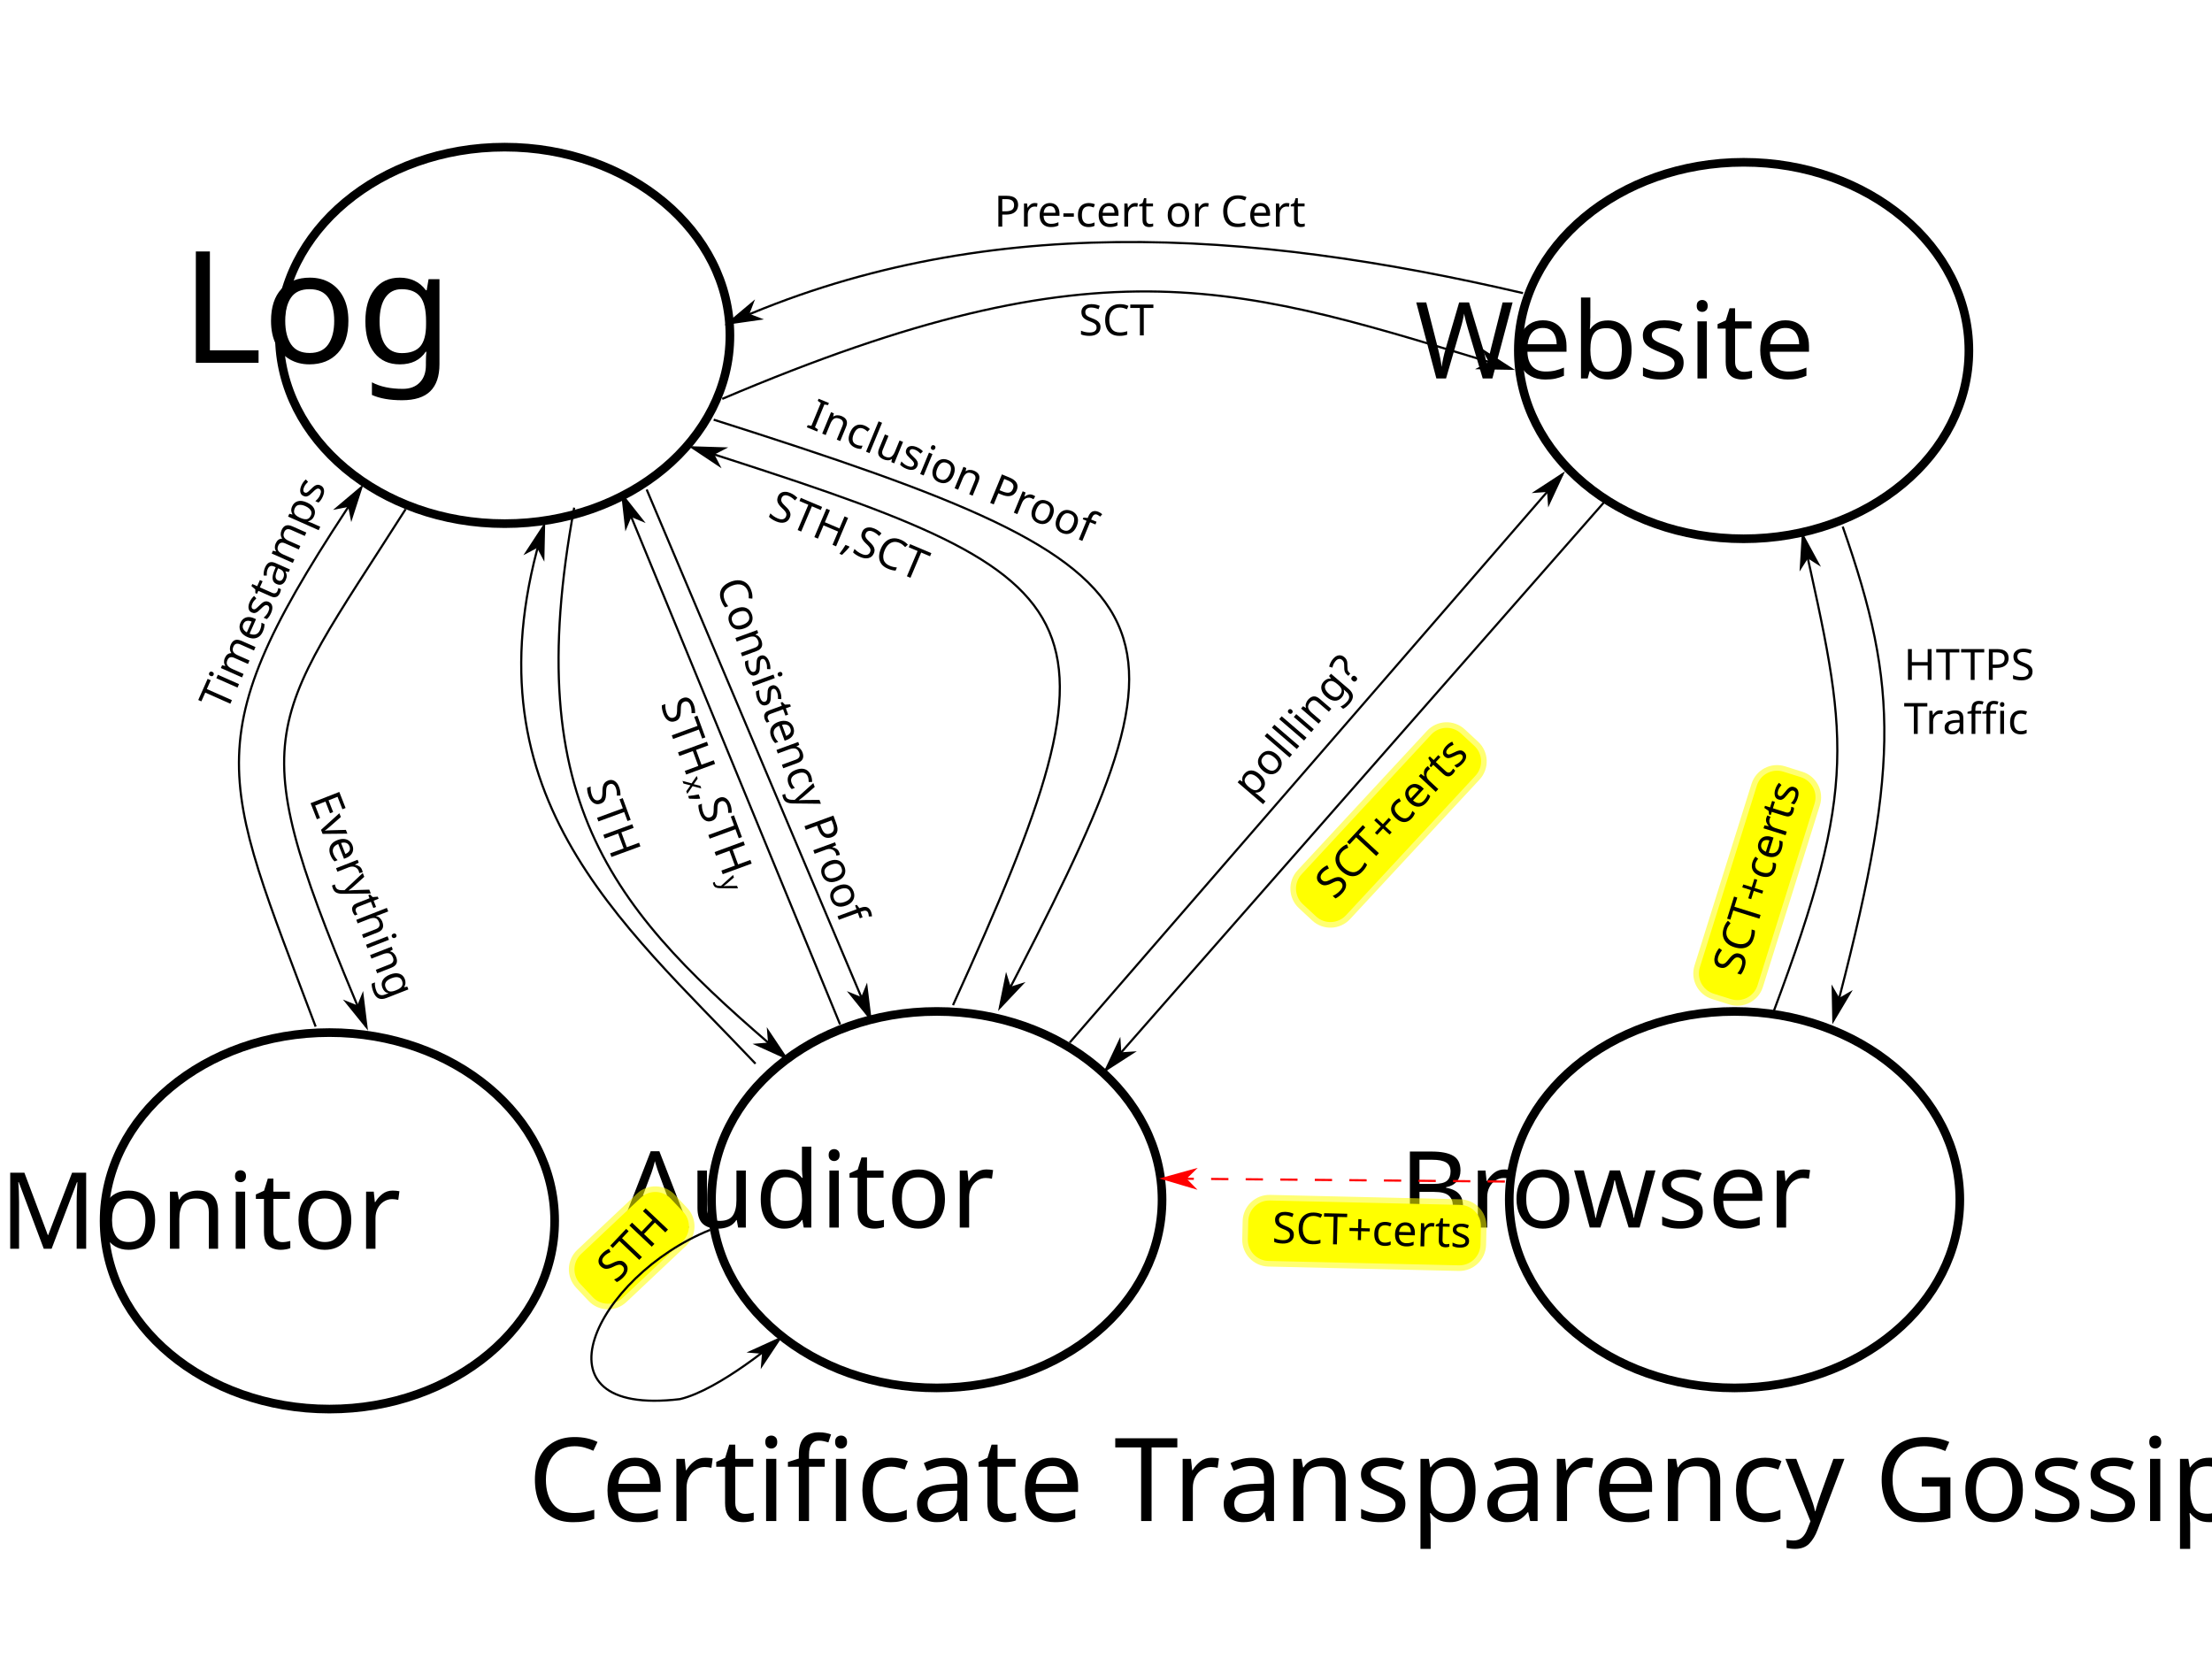
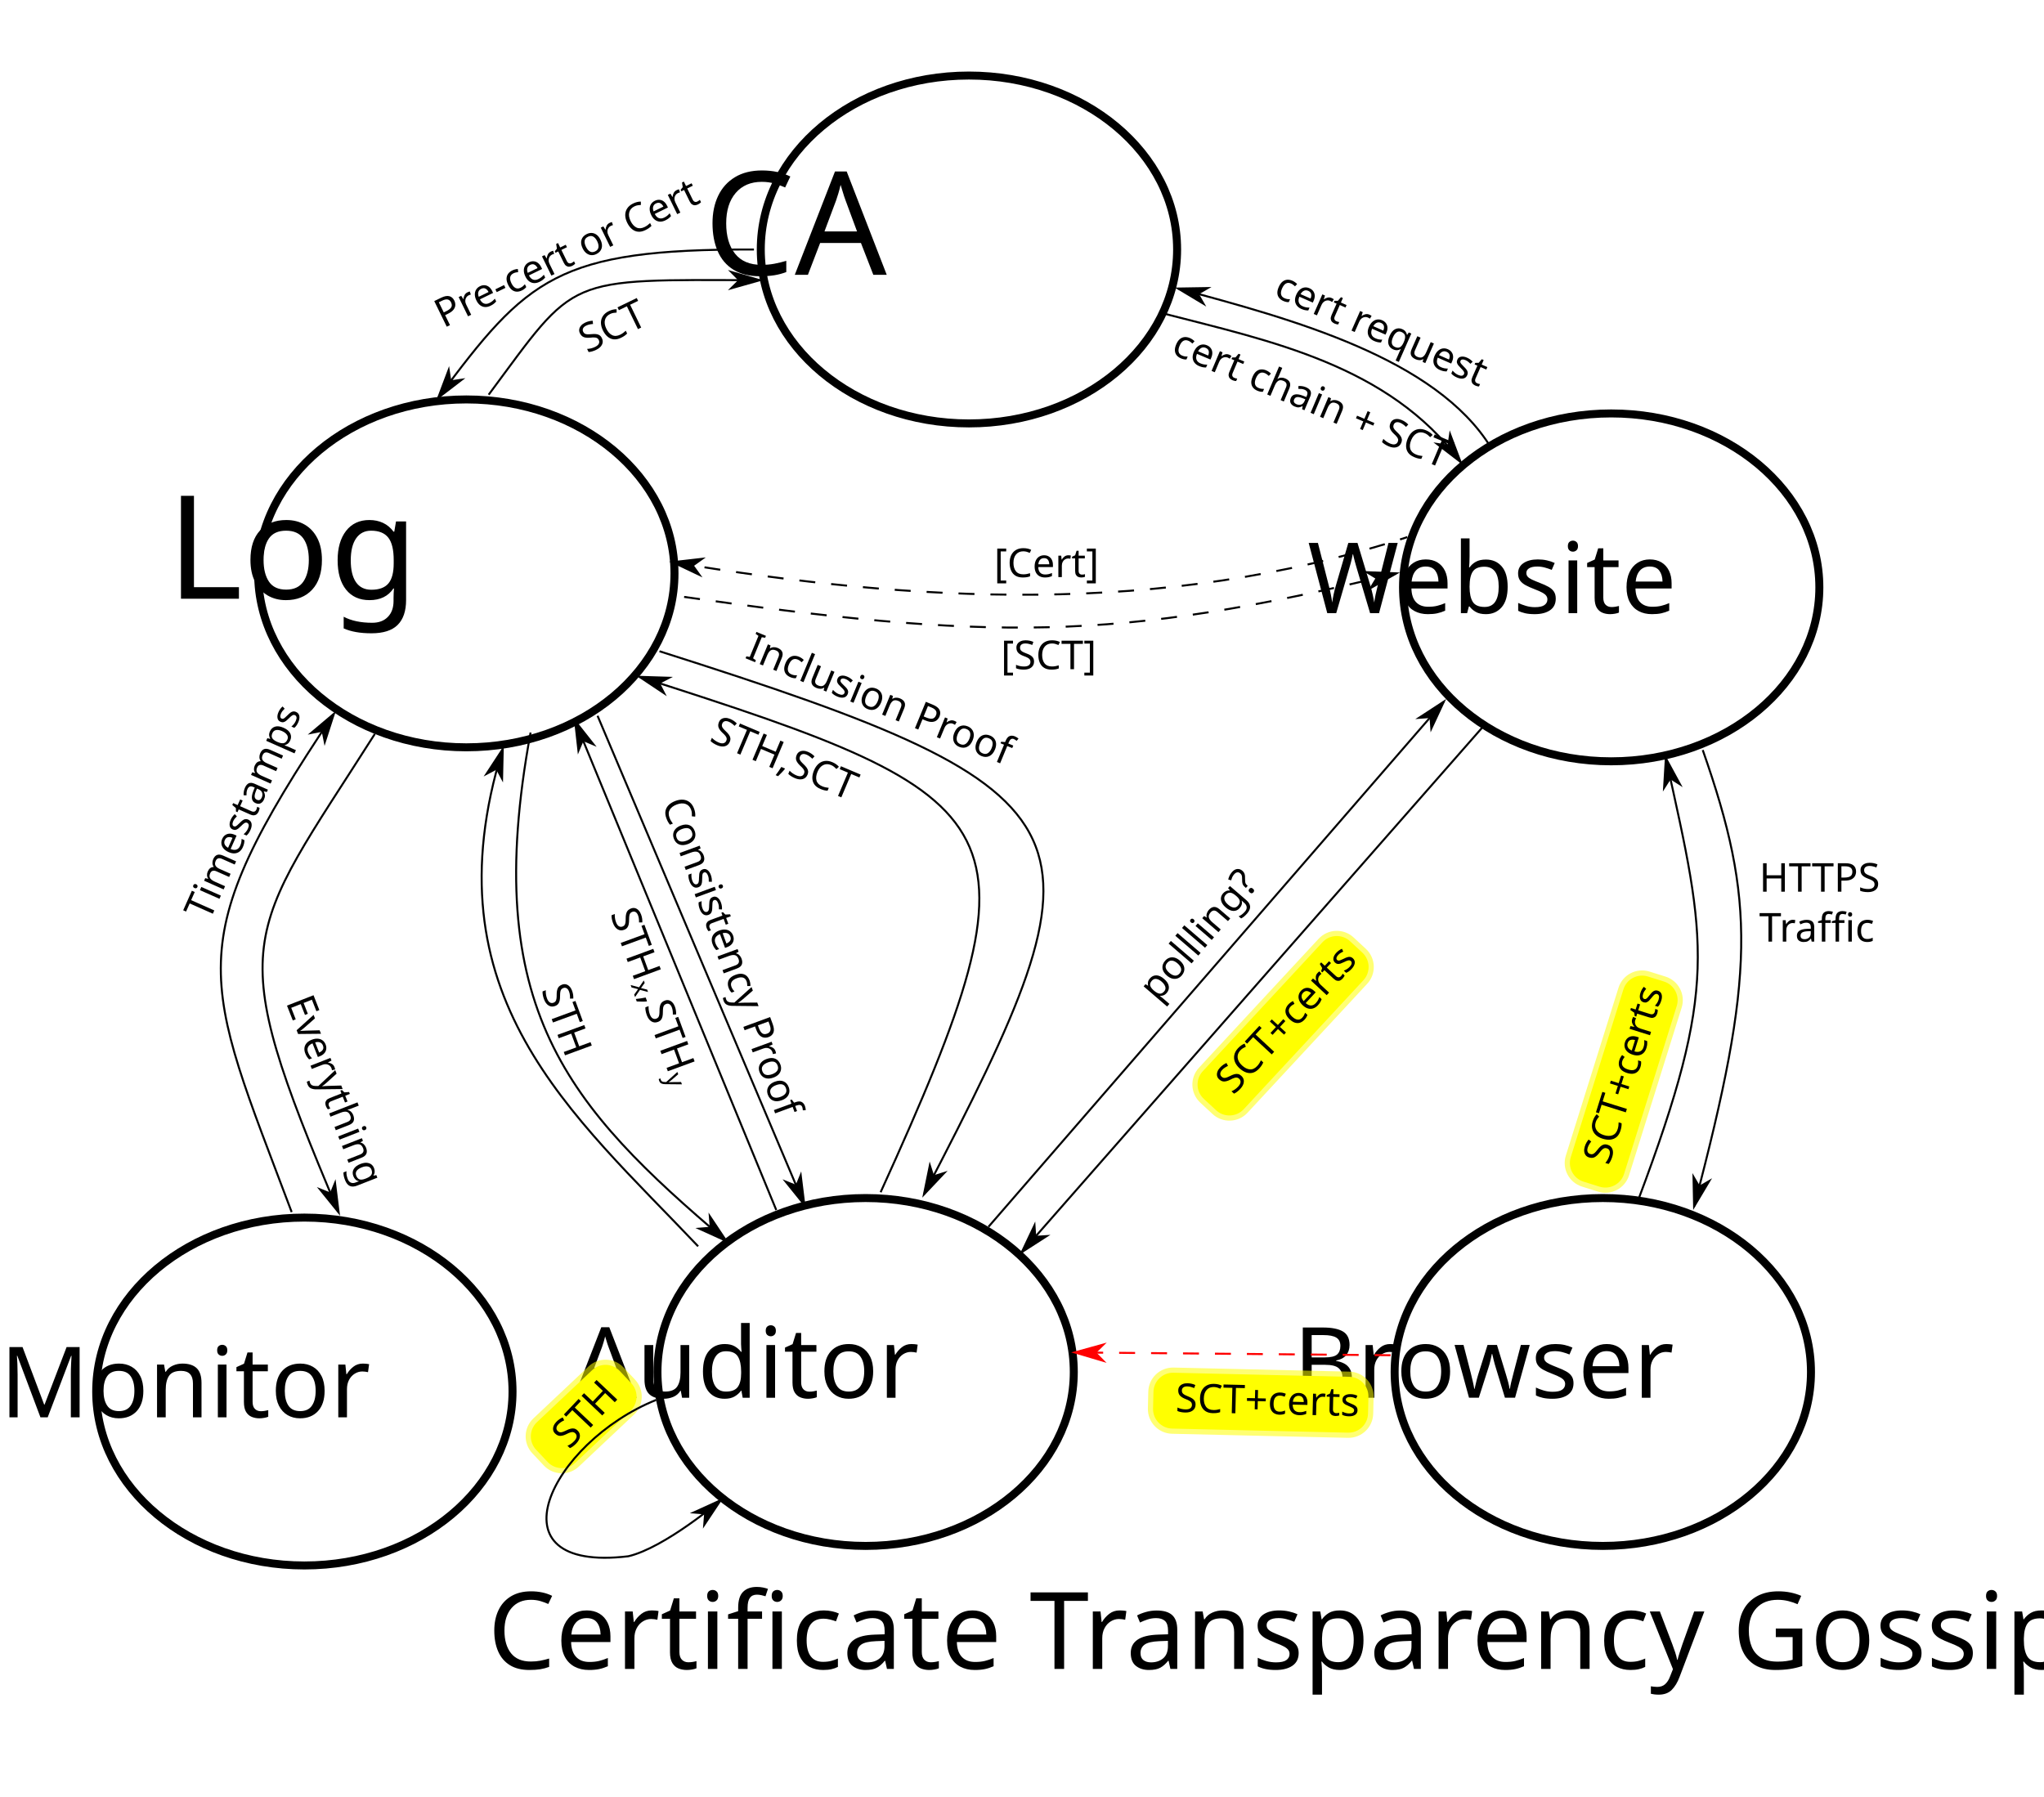
- <svg xmlns="http://www.w3.org/2000/svg" xmlns:ns1="https://launchpad.net/jessyink" width="1024" height="768" viewBox="0 0 1024 768" id="svg2" version="1.1">
+ <svg xmlns="http://www.w3.org/2000/svg" xmlns:ns1="https://launchpad.net/jessyink" width="1024" height="900" viewBox="0 0 1024 900" id="svg2" version="1.1">
  <defs id="defs4">
-     <marker style="overflow:visible;" id="marker5396" refX="0.0" refY="0.0" orient="auto">
-       <path transform="scale(0.8) rotate(180) translate(12.5,0)" style="fill-rule:evenodd;stroke:#000000;stroke-width:1pt;stroke-opacity:1;fill:#000000;fill-opacity:1" d="M 0.0,0.0 L 5.0,-5.0 L -12.5,0.0 L 5.0,5.0 L 0.0,0.0 z " id="path5398" />
-     </marker>
-     <marker orient="auto" refY="0.0" refX="0.0" id="marker5134" style="overflow:visible;">
-       <path id="path5136" d="M 0.0,0.0 L 5.0,-5.0 L -12.5,0.0 L 5.0,5.0 L 0.0,0.0 z " style="fill-rule:evenodd;stroke:#000000;stroke-width:1pt;stroke-opacity:1;fill:#000000;fill-opacity:1" transform="scale(0.8) rotate(180) translate(12.5,0)" />
-     </marker>
-     <marker orient="auto" refY="0.0" refX="0.0" id="marker4432" style="overflow:visible;">
-       <path id="path4434" d="M 0.0,0.0 L 5.0,-5.0 L -12.5,0.0 L 5.0,5.0 L 0.0,0.0 z " style="fill-rule:evenodd;stroke:#ff0000;stroke-width:1pt;stroke-opacity:1;fill:#ff0000;fill-opacity:1" transform="scale(0.8) rotate(180) translate(12.5,0)" />
+     <marker orient="auto" refY="0" refX="0" id="marker4630" style="overflow:visible">
+       <path id="path4632" d="M 0,0 5,-5 -12.5,0 5,5 0,0 Z" style="fill:#000000;fill-opacity:1;fill-rule:evenodd;stroke:#000000;stroke-width:1pt;stroke-opacity:1" transform="matrix(0.8,0,0,0.8,10,0)" />
+     </marker>
+     <marker orient="auto" refY="0" refX="0" id="marker4458" style="overflow:visible">
+       <path id="path4460" d="M 0,0 5,-5 -12.5,0 5,5 0,0 Z" style="fill:#000000;fill-opacity:1;fill-rule:evenodd;stroke:#000000;stroke-width:1pt;stroke-opacity:1" transform="matrix(0.8,0,0,0.8,10,0)" />
+     </marker>
+     <marker style="overflow:visible" id="marker5396" refX="0" refY="0" orient="auto">
+       <path transform="matrix(-0.8,0,0,-0.8,-10,0)" style="fill:#000000;fill-opacity:1;fill-rule:evenodd;stroke:#000000;stroke-width:1pt;stroke-opacity:1" d="M 0,0 5,-5 -12.5,0 5,5 0,0 Z" id="path5398" />
+     </marker>
+     <marker orient="auto" refY="0" refX="0" id="marker5134" style="overflow:visible">
+       <path id="path5136" d="M 0,0 5,-5 -12.5,0 5,5 0,0 Z" style="fill:#000000;fill-opacity:1;fill-rule:evenodd;stroke:#000000;stroke-width:1pt;stroke-opacity:1" transform="matrix(-0.8,0,0,-0.8,-10,0)" />
+     </marker>
+     <marker orient="auto" refY="0" refX="0" id="marker4432" style="overflow:visible">
+       <path id="path4434" d="M 0,0 5,-5 -12.5,0 5,5 0,0 Z" style="fill:#ff0000;fill-opacity:1;fill-rule:evenodd;stroke:#ff0000;stroke-width:1pt;stroke-opacity:1" transform="matrix(-0.8,0,0,-0.8,-10,0)" />
    </marker>
    <marker orient="auto" refY="0" refX="0" id="marker13492" style="overflow:visible">
      <path id="path13494" d="M 0,0 5,-5 -12.5,0 5,5 0,0 Z" style="fill:#000000;fill-opacity:1;fill-rule:evenodd;stroke:#000000;stroke-width:1pt;stroke-opacity:1" transform="matrix(0.8,0,0,0.8,10,0)" />
    </marker>
    <marker orient="auto" refY="0" refX="0" id="marker13434" style="overflow:visible">
      <path id="path13436" d="M 0,0 5,-5 -12.5,0 5,5 0,0 Z" style="fill:#000000;fill-opacity:1;fill-rule:evenodd;stroke:#000000;stroke-width:1pt;stroke-opacity:1" transform="matrix(0.8,0,0,0.8,10,0)" />
    </marker>
    <marker style="overflow:visible" id="marker11035" refX="0" refY="0" orient="auto">
      <path transform="matrix(0.8,0,0,0.8,10,0)" style="fill:#000000;fill-opacity:1;fill-rule:evenodd;stroke:#000000;stroke-width:1pt;stroke-opacity:1" d="M 0,0 5,-5 -12.5,0 5,5 0,0 Z" id="path11037" />
    </marker>
-     <marker style="overflow:visible;" id="marker10917" refX="0.0" refY="0.0" orient="auto">
-       <path transform="scale(0.8) rotate(180) translate(12.5,0)" style="fill-rule:evenodd;stroke:#000000;stroke-width:1pt;stroke-opacity:1;fill:#000000;fill-opacity:1" d="M 0.0,0.0 L 5.0,-5.0 L -12.5,0.0 L 5.0,5.0 L 0.0,0.0 z " id="path10919" />
-     </marker>
-     <marker orient="auto" refY="0.0" refX="0.0" id="marker9071" style="overflow:visible;">
-       <path id="path9073" d="M 0.0,0.0 L 5.0,-5.0 L -12.5,0.0 L 5.0,5.0 L 0.0,0.0 z " style="fill-rule:evenodd;stroke:#000000;stroke-width:1pt;stroke-opacity:1;fill:#000000;fill-opacity:1" transform="scale(0.8) rotate(180) translate(12.5,0)" />
-     </marker>
-     <marker orient="auto" refY="0.0" refX="0.0" id="Arrow1Lend" style="overflow:visible;">
-       <path id="path4292" d="M 0.0,0.0 L 5.0,-5.0 L -12.5,0.0 L 5.0,5.0 L 0.0,0.0 z " style="fill-rule:evenodd;stroke:#000000;stroke-width:1pt;stroke-opacity:1;fill:#000000;fill-opacity:1" transform="scale(0.8) rotate(180) translate(12.5,0)" />
+     <marker style="overflow:visible" id="marker10917" refX="0" refY="0" orient="auto">
+       <path transform="matrix(-0.8,0,0,-0.8,-10,0)" style="fill:#000000;fill-opacity:1;fill-rule:evenodd;stroke:#000000;stroke-width:1pt;stroke-opacity:1" d="M 0,0 5,-5 -12.5,0 5,5 0,0 Z" id="path10919" />
+     </marker>
+     <marker orient="auto" refY="0" refX="0" id="marker9071" style="overflow:visible">
+       <path id="path9073" d="M 0,0 5,-5 -12.5,0 5,5 0,0 Z" style="fill:#000000;fill-opacity:1;fill-rule:evenodd;stroke:#000000;stroke-width:1pt;stroke-opacity:1" transform="matrix(-0.8,0,0,-0.8,-10,0)" />
+     </marker>
+     <marker orient="auto" refY="0" refX="0" id="Arrow1Lend" style="overflow:visible">
+       <path id="path4292" d="M 0,0 5,-5 -12.5,0 5,5 0,0 Z" style="fill:#000000;fill-opacity:1;fill-rule:evenodd;stroke:#000000;stroke-width:1pt;stroke-opacity:1" transform="matrix(-0.8,0,0,-0.8,-10,0)" />
    </marker>
    <marker orient="auto" refY="0" refX="0" id="marker8909" style="overflow:visible">
      <path id="path8911" d="M 0,0 5,-5 -12.5,0 5,5 0,0 Z" style="fill:#000000;fill-opacity:1;fill-rule:evenodd;stroke:#000000;stroke-width:1pt;stroke-opacity:1" transform="matrix(0.8,0,0,0.8,10,0)" />
    </marker>
    <marker orient="auto" refY="0" refX="0" id="marker8629" style="overflow:visible">
      <path id="path8631" d="M 0,0 5,-5 -12.5,0 5,5 0,0 Z" style="fill:#000000;fill-opacity:1;fill-rule:evenodd;stroke:#000000;stroke-width:1pt;stroke-opacity:1" transform="matrix(0.8,0,0,0.8,10,0)" />
    </marker>
    <marker style="overflow:visible" id="marker8565" refX="0" refY="0" orient="auto">
      <path transform="matrix(0.8,0,0,0.8,10,0)" style="fill:#000000;fill-opacity:1;fill-rule:evenodd;stroke:#000000;stroke-width:1pt;stroke-opacity:1" d="M 0,0 5,-5 -12.5,0 5,5 0,0 Z" id="path8567" />
    </marker>
    <marker orient="auto" refY="0" refX="0" id="marker7327" style="overflow:visible">
      <path id="path7329" d="M 0,0 5,-5 -12.5,0 5,5 0,0 Z" style="fill:#000000;fill-opacity:1;fill-rule:evenodd;stroke:#000000;stroke-width:1pt;stroke-opacity:1" transform="matrix(0.8,0,0,0.8,10,0)" />
    </marker>
-     <marker style="overflow:visible" id="marker4589" refX="0.0" refY="0.0" orient="auto">
-       <path transform="scale(0.8) translate(12.5,0)" style="fill-rule:evenodd;stroke:#000000;stroke-width:1pt;stroke-opacity:1;fill:#000000;fill-opacity:1" d="M 0.0,0.0 L 5.0,-5.0 L -12.5,0.0 L 5.0,5.0 L 0.0,0.0 z " id="path4591" />
-     </marker>
-     <marker orient="auto" refY="0.0" refX="0.0" id="Arrow1Lstart" style="overflow:visible">
-       <path id="path4289" d="M 0.0,0.0 L 5.0,-5.0 L -12.5,0.0 L 5.0,5.0 L 0.0,0.0 z " style="fill-rule:evenodd;stroke:#000000;stroke-width:1pt;stroke-opacity:1;fill:#000000;fill-opacity:1" transform="scale(0.8) translate(12.5,0)" />
+     <marker style="overflow:visible" id="marker4589" refX="0" refY="0" orient="auto">
+       <path transform="matrix(0.8,0,0,0.8,10,0)" style="fill:#000000;fill-opacity:1;fill-rule:evenodd;stroke:#000000;stroke-width:1pt;stroke-opacity:1" d="M 0,0 5,-5 -12.5,0 5,5 0,0 Z" id="path4591" />
+     </marker>
+     <marker orient="auto" refY="0" refX="0" id="Arrow1Lstart" style="overflow:visible">
+       <path id="path4289" d="M 0,0 5,-5 -12.5,0 5,5 0,0 Z" style="fill:#000000;fill-opacity:1;fill-rule:evenodd;stroke:#000000;stroke-width:1pt;stroke-opacity:1" transform="matrix(0.8,0,0,0.8,10,0)" />
    </marker>
    <marker style="overflow:visible" id="marker4589-8" refX="0" refY="0" orient="auto">
      <path transform="matrix(0.8,0,0,0.8,10,0)" style="fill:#000000;fill-opacity:1;fill-rule:evenodd;stroke:#000000;stroke-width:1pt;stroke-opacity:1" d="M 0,0 5,-5 -12.5,0 5,5 0,0 Z" id="path4591-3" />
    </marker>
    <marker style="overflow:visible" id="marker4589-8-7" refX="0" refY="0" orient="auto">
      <path transform="matrix(0.8,0,0,0.8,10,0)" style="fill:#000000;fill-opacity:1;fill-rule:evenodd;stroke:#000000;stroke-width:1pt;stroke-opacity:1" d="M 0,0 5,-5 -12.5,0 5,5 0,0 Z" id="path4591-3-7" />
    </marker>
    <marker style="overflow:visible" id="marker4589-8-1" refX="0" refY="0" orient="auto">
      <path transform="matrix(0.8,0,0,0.8,10,0)" style="fill:#000000;fill-opacity:1;fill-rule:evenodd;stroke:#000000;stroke-width:1pt;stroke-opacity:1" d="M 0,0 5,-5 -12.5,0 5,5 0,0 Z" id="path4591-3-3" />
    </marker>
    <marker style="overflow:visible" id="marker8565-5" refX="0" refY="0" orient="auto">
      <path transform="matrix(0.8,0,0,0.8,10,0)" style="fill:#000000;fill-opacity:1;fill-rule:evenodd;stroke:#000000;stroke-width:1pt;stroke-opacity:1" d="M 0,0 5,-5 -12.5,0 5,5 0,0 Z" id="path8567-5" />
    </marker>
    <marker orient="auto" refY="0" refX="0" id="marker8629-8" style="overflow:visible">
      <path id="path8631-3" d="M 0,0 5,-5 -12.5,0 5,5 0,0 Z" style="fill:#000000;fill-opacity:1;fill-rule:evenodd;stroke:#000000;stroke-width:1pt;stroke-opacity:1" transform="matrix(0.8,0,0,0.8,10,0)" />
    </marker>
  </defs>
-   <g ns1:masterSlide="masterSlide" id="layer1" transform="translate(0,-284.3622)">
+   <g ns1:masterSlide="masterSlide" id="layer1" transform="translate(0,-152.3622)">
    <g id="g11791">
      <g transform="translate(-278.3825,-5.595629)" id="g4180">
        <ellipse style="opacity:1;fill:none;fill-opacity:1;stroke:#000000;stroke-width:4;stroke-linecap:round;stroke-linejoin:miter;stroke-miterlimit:4;stroke-dasharray:none;stroke-dashoffset:0;stroke-opacity:1" id="path3374" cx="512" cy="445.219" rx="104.286" ry="87.143" />
        <text xml:space="preserve" style="font-style:normal;font-variant:normal;font-weight:normal;font-stretch:normal;font-size:72.197px;line-height:125%;font-family:'Linux Biolinum O';-inkscape-font-specification:'Linux Biolinum O';text-align:center;letter-spacing:0px;word-spacing:0px;text-anchor:middle;fill:#000000;fill-opacity:1;stroke:none;stroke-width:1px;stroke-linecap:butt;stroke-linejoin:miter;stroke-opacity:1" x="509.475" y="457.911" id="text3376">
          <tspan id="tspan3378" x="509.475" y="457.911">Log</tspan>
        </text>
      </g>
      <g transform="translate(-359.5191,404.3013)" id="g4180-8">
        <ellipse style="opacity:1;fill:none;fill-opacity:1;stroke:#000000;stroke-width:4;stroke-linecap:round;stroke-linejoin:miter;stroke-miterlimit:4;stroke-dasharray:none;stroke-dashoffset:0;stroke-opacity:1" id="path3374-1" cx="512" cy="445.219" rx="104.286" ry="87.143" />
        <text xml:space="preserve" style="font-style:normal;font-variant:normal;font-weight:normal;font-stretch:normal;font-size:49.298px;line-height:125%;font-family:'Linux Biolinum O';-inkscape-font-specification:'Linux Biolinum O';text-align:center;letter-spacing:0px;word-spacing:0px;text-anchor:middle;fill:#000000;fill-opacity:1;stroke:none;stroke-width:1px;stroke-linecap:butt;stroke-linejoin:miter;stroke-opacity:1" x="509.996" y="458.14" id="text3376-9">
          <tspan id="tspan3378-0" x="509.996" y="458.14">Monitor</tspan>
        </text>
      </g>
      <g transform="translate(-78.3388,394.509)" id="g4180-8-3">
        <ellipse style="opacity:1;fill:none;fill-opacity:1;stroke:#000000;stroke-width:4;stroke-linecap:round;stroke-linejoin:miter;stroke-miterlimit:4;stroke-dasharray:none;stroke-dashoffset:0;stroke-opacity:1" id="path3374-1-4" cx="512" cy="445.219" rx="104.286" ry="87.143" />
        <text xml:space="preserve" style="font-style:normal;font-variant:normal;font-weight:normal;font-stretch:normal;font-size:49.298px;line-height:125%;font-family:'Linux Biolinum O';-inkscape-font-specification:'Linux Biolinum O';text-align:center;letter-spacing:0px;word-spacing:0px;text-anchor:middle;fill:#000000;fill-opacity:1;stroke:none;stroke-width:1px;stroke-linecap:butt;stroke-linejoin:miter;stroke-opacity:1" x="509.996" y="458.14" id="text3376-9-3">
          <tspan id="tspan3378-0-9" x="509.996" y="458.14">Auditor</tspan>
        </text>
      </g>
      <g transform="translate(290.9727,394.509)" id="g4180-8-3-3">
        <ellipse style="opacity:1;fill:none;fill-opacity:1;stroke:#000000;stroke-width:4;stroke-linecap:round;stroke-linejoin:miter;stroke-miterlimit:4;stroke-dasharray:none;stroke-dashoffset:0;stroke-opacity:1" id="path3374-1-4-8" cx="512" cy="445.219" rx="104.286" ry="87.143" />
        <text xml:space="preserve" style="font-style:normal;font-variant:normal;font-weight:normal;font-stretch:normal;font-size:49.298px;line-height:125%;font-family:'Linux Biolinum O';-inkscape-font-specification:'Linux Biolinum O';text-align:center;letter-spacing:0px;word-spacing:0px;text-anchor:middle;fill:#000000;fill-opacity:1;stroke:none;stroke-width:1px;stroke-linecap:butt;stroke-linejoin:miter;stroke-opacity:1" x="509.996" y="458.14" id="text3376-9-3-0">
          <tspan id="tspan3378-0-9-3" x="509.996" y="458.14">Browser</tspan>
        </text>
      </g>
      <g transform="translate(295.1694,1.416084)" id="g4180-8-3-3-4">
        <ellipse style="opacity:1;fill:none;fill-opacity:1;stroke:#000000;stroke-width:4;stroke-linecap:round;stroke-linejoin:miter;stroke-miterlimit:4;stroke-dasharray:none;stroke-dashoffset:0;stroke-opacity:1" id="path3374-1-4-8-4" cx="512" cy="445.219" rx="104.286" ry="87.143" />
        <text xml:space="preserve" style="font-style:normal;font-variant:normal;font-weight:normal;font-stretch:normal;font-size:49.298px;line-height:125%;font-family:'Linux Biolinum O';-inkscape-font-specification:'Linux Biolinum O';text-align:center;letter-spacing:0px;word-spacing:0px;text-anchor:middle;fill:#000000;fill-opacity:1;stroke:none;stroke-width:1px;stroke-linecap:butt;stroke-linejoin:miter;stroke-opacity:1" x="509.996" y="458.14" id="text3376-9-3-0-5">
          <tspan id="tspan3378-0-9-3-4" x="509.996" y="458.14">Website</tspan>
        </text>
      </g>
-       <path id="path4281" d="M 337.137,434.045 C 453.327,382.104 577.727,390.366 705.049,420.056" style="fill:none;fill-rule:evenodd;stroke:#000000;stroke-width:1px;stroke-linecap:butt;stroke-linejoin:miter;stroke-opacity:1;marker-start:url(#marker4589)" />
-       <path id="path4283" d="M 699.454,455.029 C 574.051,416.907 512.276,393.351 334.339,469.018" style="fill:none;fill-rule:evenodd;stroke:#000000;stroke-width:1px;stroke-linecap:butt;stroke-linejoin:miter;stroke-opacity:1;marker-start:url(#Arrow1Lstart)" />
+       <path id="path4281" d="m 337.137,434.045 c 119.971,19.894 244.27,27.635 367.913,-12.59" style="fill:none;fill-rule:evenodd;stroke:#000000;stroke-width:1;stroke-linecap:butt;stroke-linejoin:miter;stroke-miterlimit:4;stroke-dasharray:8;stroke-dashoffset:0;stroke-opacity:1;marker-start:url(#marker4458)" />
+       <path id="path4283" d="m 699.454,439.641 c -141.793,34.604 -203.784,33.588 -360.918,11.191" style="fill:none;fill-rule:evenodd;stroke:#000000;stroke-width:1;stroke-linecap:butt;stroke-linejoin:miter;stroke-miterlimit:4;stroke-dasharray:8;stroke-dashoffset:0;stroke-opacity:1;marker-start:url(#Arrow1Lstart)" />
      <path id="path4281-5" d="M 146.121,759.622 C 101.728,641.528 88.957,626.694 167.203,510.099" style="fill:none;fill-rule:evenodd;stroke:#000000;stroke-width:1px;stroke-linecap:butt;stroke-linejoin:miter;stroke-opacity:1;marker-end:url(#Arrow1Lend)" />
      <path id="path4281-5-4" d="M 187.755,520.101 C 122.233,623.199 111.13,621.6 169.598,759.67" style="fill:none;fill-rule:evenodd;stroke:#000000;stroke-width:1px;stroke-linecap:butt;stroke-linejoin:miter;stroke-opacity:1;marker-end:url(#marker9071)" />
      <path id="path4281-5-2" d="m 848.745,756.685 c 30.621,-115.951 30.734,-153.129 4.295,-228.54" style="fill:none;fill-rule:evenodd;stroke:#000000;stroke-width:1px;stroke-linecap:butt;stroke-linejoin:miter;stroke-opacity:1;marker-start:url(#marker4589-8-1)" />
      <path style="fill:none;fill-rule:evenodd;stroke:#000000;stroke-width:1px;stroke-linecap:butt;stroke-linejoin:miter;stroke-opacity:1;marker-start:url(#marker7327)" d="m 834.583,532.382 c 20.65,92.846 26.217,114.321 -13.623,220.523" id="path7325" />
      <path id="path8555" d="M 288.175,513.783 388.896,758.592" style="fill:none;fill-rule:evenodd;stroke:#000000;stroke-width:1px;stroke-linecap:butt;stroke-linejoin:miter;stroke-opacity:1;marker-start:url(#marker8629)" />
      <path id="path8557" d="M 402.885,755.794 299.366,510.985" style="fill:none;fill-rule:evenodd;stroke:#000000;stroke-width:1px;stroke-linecap:butt;stroke-linejoin:miter;stroke-opacity:1;marker-start:url(#marker8565)" />
      <text id="text8693" y="599.116" x="881.311" style="font-style:normal;font-variant:normal;font-weight:normal;font-stretch:normal;font-size:20px;line-height:125%;font-family:'Linux Biolinum O';-inkscape-font-specification:'Linux Biolinum O';text-align:start;letter-spacing:0px;word-spacing:0px;text-anchor:start;fill:#000000;fill-opacity:1;stroke:none;stroke-width:1px;stroke-linecap:butt;stroke-linejoin:miter;stroke-opacity:1" xml:space="preserve">
        <tspan y="599.116" x="881.311" id="tspan8695">HTTPS</tspan>
        <tspan id="tspan8697" y="624.116" x="881.311">Traffic</tspan>
      </text>
-       <text id="text8699" y="389.28" x="460.24" style="font-style:normal;font-variant:normal;font-weight:normal;font-stretch:normal;font-size:20px;line-height:125%;font-family:'Linux Biolinum O';-inkscape-font-specification:'Linux Biolinum O';text-align:start;letter-spacing:0px;word-spacing:0px;text-anchor:start;fill:#000000;fill-opacity:1;stroke:none;stroke-width:1px;stroke-linecap:butt;stroke-linejoin:miter;stroke-opacity:1" xml:space="preserve">
-         <tspan y="389.28" x="460.24" id="tspan8701">Pre-cert or Cert</tspan>
-       </text>
-       <text id="text8703" y="439.641" x="499.41" style="font-style:normal;font-variant:normal;font-weight:normal;font-stretch:normal;font-size:20px;line-height:125%;font-family:'Linux Biolinum O';-inkscape-font-specification:'Linux Biolinum O';text-align:start;letter-spacing:0px;word-spacing:0px;text-anchor:start;fill:#000000;fill-opacity:1;stroke:none;stroke-width:1px;stroke-linecap:butt;stroke-linejoin:miter;stroke-opacity:1" xml:space="preserve">
-         <tspan y="439.641" x="499.41" id="tspan8705">SCT</tspan>
+       <text id="text8699" y="441.477" x="498.011" style="font-style:normal;font-variant:normal;font-weight:normal;font-stretch:normal;font-size:20px;line-height:125%;font-family:'Linux Biolinum O';-inkscape-font-specification:'Linux Biolinum O';text-align:start;letter-spacing:0px;word-spacing:0px;text-anchor:start;fill:#000000;fill-opacity:1;stroke:none;stroke-width:1px;stroke-linecap:butt;stroke-linejoin:miter;stroke-opacity:1" xml:space="preserve">
+         <tspan y="441.477" x="498.011" id="tspan8701">[Cert]</tspan>
+       </text>
+       <text id="text8703" y="487.641" x="501.41" style="font-style:normal;font-variant:normal;font-weight:normal;font-stretch:normal;font-size:20px;line-height:125%;font-family:'Linux Biolinum O';-inkscape-font-specification:'Linux Biolinum O';text-align:start;letter-spacing:0px;word-spacing:0px;text-anchor:start;fill:#000000;fill-opacity:1;stroke:none;stroke-width:1px;stroke-linecap:butt;stroke-linejoin:miter;stroke-opacity:1" xml:space="preserve">
+         <tspan y="487.641" x="501.41" id="tspan8705">[SCT]</tspan>
      </text>
      <text transform="matrix(0.4056687,-0.9140202,0.9140202,0.4056687,0,0)" id="text9327" y="344.981" x="-519.074" style="font-style:normal;font-variant:normal;font-weight:normal;font-stretch:normal;font-size:20px;line-height:125%;font-family:'Linux Biolinum O';-inkscape-font-specification:'Linux Biolinum O';text-align:start;letter-spacing:0px;word-spacing:0px;text-anchor:start;fill:#000000;fill-opacity:1;stroke:none;stroke-width:1px;stroke-linecap:butt;stroke-linejoin:miter;stroke-opacity:1" xml:space="preserve">
        <tspan y="344.981" x="-519.074" id="tspan9329">Timestamps</tspan>
      </text>
      <text transform="matrix(0.364715,0.9311192,-0.9311192,0.364715,0,0)" id="text9331" y="105.45" x="661.486" style="font-style:normal;font-variant:normal;font-weight:normal;font-stretch:normal;font-size:20px;line-height:125%;font-family:'Linux Biolinum O';-inkscape-font-specification:'Linux Biolinum O';text-align:start;letter-spacing:0px;word-spacing:0px;text-anchor:start;fill:#000000;fill-opacity:1;stroke:none;stroke-width:1px;stroke-linecap:butt;stroke-linejoin:miter;stroke-opacity:1" xml:space="preserve">
        <tspan id="tspan9339" y="105.45" x="661.486">Everything</tspan>
      </text>
      <path id="path8555-5" d="m 251.823,527.767 c -38.276,123.526 35.471,183.039 97.924,249.005" style="fill:none;fill-rule:evenodd;stroke:#000000;stroke-width:1px;stroke-linecap:butt;stroke-linejoin:miter;stroke-opacity:1;marker-start:url(#marker8629-8)" />
      <path id="path8557-8" d="M 363.735,773.974 C 284.812,706.921 240.208,657.812 265.812,519.373" style="fill:none;fill-rule:evenodd;stroke:#000000;stroke-width:1px;stroke-linecap:butt;stroke-linejoin:miter;stroke-opacity:1;marker-start:url(#marker8565-5)" />
      <text transform="matrix(0.3445554,0.938766,-0.938766,0.3445554,0,0)" id="text10857" y="-31.055" x="701.949" style="font-style:normal;font-variant:normal;font-weight:normal;font-stretch:normal;font-size:20px;line-height:125%;font-family:'Linux Biolinum O';-inkscape-font-specification:'Linux Biolinum O';text-align:start;letter-spacing:0px;word-spacing:0px;text-anchor:start;fill:#000000;fill-opacity:1;stroke:none;stroke-width:1px;stroke-linecap:butt;stroke-linejoin:miter;stroke-opacity:1" xml:space="preserve">
        <tspan y="-31.055" x="701.949" id="tspan10859">STH</tspan>
      </text>
      <text transform="matrix(0.3445554,0.938766,-0.938766,0.3445554,0,0)" id="text10857-3" y="-76.663" x="678.027" style="font-style:normal;font-variant:normal;font-weight:normal;font-stretch:normal;font-size:20px;line-height:125%;font-family:'Linux Biolinum O';-inkscape-font-specification:'Linux Biolinum O';text-align:start;letter-spacing:0px;word-spacing:0px;text-anchor:start;fill:#000000;fill-opacity:1;stroke:none;stroke-width:1px;stroke-linecap:butt;stroke-linejoin:miter;stroke-opacity:1" xml:space="preserve">
        <tspan y="-76.663" x="678.027" id="tspan10859-6">STH<tspan id="tspan10881" style="font-size:65%;baseline-shift:sub">x</tspan>,STH<tspan id="tspan10879" style="font-size:65%;baseline-shift:sub">y</tspan>
        </tspan>
      </text>
      <text transform="matrix(0.3445554,0.938766,-0.938766,0.3445554,0,0)" id="text10857-3-0" y="-119.847" x="635.098" style="font-style:normal;font-variant:normal;font-weight:normal;font-stretch:normal;font-size:20px;line-height:125%;font-family:'Linux Biolinum O';-inkscape-font-specification:'Linux Biolinum O';text-align:start;letter-spacing:0px;word-spacing:0px;text-anchor:start;fill:#000000;fill-opacity:1;stroke:none;stroke-width:1px;stroke-linecap:butt;stroke-linejoin:miter;stroke-opacity:1" xml:space="preserve">
        <tspan y="-119.847" x="635.098" id="tspan10859-6-5">Consistency Proof</tspan>
      </text>
      <path id="path10907" d="m 320.493,491.499 c 190.971,61.047 205.523,71.811 120.68,258.175" style="fill:none;fill-rule:evenodd;stroke:#000000;stroke-width:1px;stroke-linecap:butt;stroke-linejoin:miter;stroke-opacity:1;marker-start:url(#marker11035)" />
      <path id="path10909" d="M 462.935,750.663 C 558.163,567.393 557.066,550.604 330.385,478.64" style="fill:none;fill-rule:evenodd;stroke:#000000;stroke-width:1px;stroke-linecap:butt;stroke-linejoin:miter;stroke-opacity:1;marker-start:url(#marker8909)" />
      <text transform="matrix(0.9209104,0.3897743,-0.3897743,0.9209104,0,0)" id="text11609" y="343.913" x="530.886" style="font-style:normal;font-variant:normal;font-weight:normal;font-stretch:normal;font-size:20px;line-height:125%;font-family:'Linux Biolinum O';-inkscape-font-specification:'Linux Biolinum O';text-align:start;letter-spacing:0px;word-spacing:0px;text-anchor:start;fill:#000000;fill-opacity:1;stroke:none;stroke-width:1px;stroke-linecap:butt;stroke-linejoin:miter;stroke-opacity:1" xml:space="preserve">
        <tspan y="343.913" x="530.886" id="tspan11611">STH,SCT</tspan>
      </text>
      <text transform="matrix(0.9244006,0.3814231,-0.3814231,0.9244006,0,0)" id="text11609-8" y="303.24" x="528.382" style="font-style:normal;font-variant:normal;font-weight:normal;font-stretch:normal;font-size:20px;line-height:125%;font-family:'Linux Biolinum O';-inkscape-font-specification:'Linux Biolinum O';text-align:start;letter-spacing:0px;word-spacing:0px;text-anchor:start;fill:#000000;fill-opacity:1;stroke:none;stroke-width:1px;stroke-linecap:butt;stroke-linejoin:miter;stroke-opacity:1" xml:space="preserve">
        <tspan y="303.24" x="528.382" id="tspan11611-1">Inclusion Proof</tspan>
      </text>
+       <g id="g3458" transform="translate(-26.57924,-167.8689)">
+         <ellipse ry="87.143" rx="104.286" cy="445.219" cx="512" id="ellipse3460" style="opacity:1;fill:none;fill-opacity:1;stroke:#000000;stroke-width:4;stroke-linecap:round;stroke-linejoin:miter;stroke-miterlimit:4;stroke-dasharray:none;stroke-dashoffset:0;stroke-opacity:1" />
+         <text id="text3462" y="457.911" x="509.475" style="font-style:normal;font-variant:normal;font-weight:normal;font-stretch:normal;font-size:72.197px;line-height:125%;font-family:'Linux Biolinum O';-inkscape-font-specification:'Linux Biolinum O';text-align:center;letter-spacing:0px;word-spacing:0px;text-anchor:middle;fill:#000000;fill-opacity:1;stroke:none;stroke-width:1px;stroke-linecap:butt;stroke-linejoin:miter;stroke-opacity:1" xml:space="preserve">
+           <tspan y="457.911" x="509.475" id="tspan3464">CA</tspan>
+         </text>
+       </g>
+       <path style="fill:none;fill-rule:evenodd;stroke:#000000;stroke-width:1px;stroke-linecap:butt;stroke-linejoin:miter;stroke-opacity:1;marker-start:url(#marker4589)" d="M 219.628,351.51 C 264.059,291.666 279.243,277.024 377.705,277.368" id="path3466" />
+       <path id="path3468" d="m 380.503,292.756 c -98.462,-0.343 -91.264,-2.489 -135.694,57.355" style="fill:none;fill-rule:evenodd;stroke:#000000;stroke-width:1px;stroke-linecap:butt;stroke-linejoin:miter;stroke-opacity:1;marker-start:url(#marker4589)" />
+       <text xml:space="preserve" style="font-style:normal;font-variant:normal;font-weight:normal;font-stretch:normal;font-size:20px;line-height:125%;font-family:'Linux Biolinum O';-inkscape-font-specification:'Linux Biolinum O';text-align:start;letter-spacing:0px;word-spacing:0px;text-anchor:start;fill:#000000;fill-opacity:1;stroke:none;stroke-width:1px;stroke-linecap:butt;stroke-linejoin:miter;stroke-opacity:1" x="60.441" y="382.211" id="text3470" transform="matrix(0.8985095,-0.4389541,0.4389541,0.8985095,0,0)">
+         <tspan id="tspan3472" x="60.441" y="382.211">Pre-cert or Cert</tspan>
+       </text>
+       <text xml:space="preserve" style="font-style:normal;font-variant:normal;font-weight:normal;font-stretch:normal;font-size:20px;line-height:125%;font-family:'Linux Biolinum O';-inkscape-font-specification:'Linux Biolinum O';text-align:start;letter-spacing:0px;word-spacing:0px;text-anchor:start;fill:#000000;fill-opacity:1;stroke:none;stroke-width:1px;stroke-linecap:butt;stroke-linejoin:miter;stroke-opacity:1" x="120.755" y="424.955" id="text3474" transform="matrix(0.8996639,-0.4365831,0.4365831,0.8996639,0,0)">
+         <tspan id="tspan3476" x="120.755" y="424.955">SCT</tspan>
+       </text>
+       <path style="fill:none;fill-rule:evenodd;stroke:#000000;stroke-width:1px;stroke-linecap:butt;stroke-linejoin:miter;stroke-opacity:1;marker-start:url(#marker4589)" d="m 590.339,296.952 c 57.18,15.343 129.022,34.803 156.678,79.738" id="path3478" />
+       <path id="path3480" d="M 731.628,383.685 C 695.617,335.178 636.128,323.196 583.344,309.542" style="fill:none;fill-rule:evenodd;stroke:#000000;stroke-width:1px;stroke-linecap:butt;stroke-linejoin:miter;stroke-opacity:1;marker-start:url(#marker4630)" />
+       <text transform="matrix(0.9151029,0.4032205,-0.4032205,0.9151029,0,0)" id="text3482" y="17.983" x="704.546" style="font-style:normal;font-variant:normal;font-weight:normal;font-stretch:normal;font-size:20px;line-height:125%;font-family:'Linux Biolinum O';-inkscape-font-specification:'Linux Biolinum O';text-align:start;letter-spacing:0px;word-spacing:0px;text-anchor:start;fill:#000000;fill-opacity:1;stroke:none;stroke-width:1px;stroke-linecap:butt;stroke-linejoin:miter;stroke-opacity:1" xml:space="preserve">
+         <tspan y="17.983" x="704.546" id="tspan3484">cert request</tspan>
+       </text>
+       <text xml:space="preserve" style="font-style:normal;font-variant:normal;font-weight:normal;font-stretch:normal;font-size:20px;line-height:125%;font-family:'Linux Biolinum O';-inkscape-font-specification:'Linux Biolinum O';text-align:start;letter-spacing:0px;word-spacing:0px;text-anchor:start;fill:#000000;fill-opacity:1;stroke:none;stroke-width:1px;stroke-linecap:butt;stroke-linejoin:miter;stroke-opacity:1" x="668.202" y="74.767" id="text3486" transform="matrix(0.9208593,0.3898951,-0.3898951,0.9208593,0,0)">
+         <tspan id="tspan3488" x="668.202" y="74.767">cert chain + SCT</tspan>
+       </text>
    </g>
  </g>
-   <g style="display:none" id="layer3">
+   <g style="display:none" id="layer3" transform="translate(0,132)">
    <text xml:space="preserve" style="font-style:normal;font-variant:normal;font-weight:normal;font-stretch:normal;font-size:53.681px;line-height:125%;font-family:'Linux Biolinum O';-inkscape-font-specification:'Linux Biolinum O';text-align:start;letter-spacing:0px;word-spacing:0px;text-anchor:start;fill:#000000;fill-opacity:1;stroke:none;stroke-width:1px;stroke-linecap:butt;stroke-linejoin:miter;stroke-opacity:1" x="244.345" y="704.133" id="text11787">
      <tspan id="tspan11789" x="244.345" y="704.133">Certificate Transparency Activity</tspan>
    </text>
  </g>
-   <g style="display:inline" id="layer2">
+   <g style="display:inline" id="layer2" transform="translate(0,132)">
    <text id="text12989" y="704.133" x="244.345" style="font-style:normal;font-variant:normal;font-weight:normal;font-stretch:normal;font-size:53.681px;line-height:125%;font-family:'Linux Biolinum O';-inkscape-font-specification:'Linux Biolinum O';text-align:start;letter-spacing:0px;word-spacing:0px;text-anchor:start;fill:#000000;fill-opacity:1;stroke:none;stroke-width:1px;stroke-linecap:butt;stroke-linejoin:miter;stroke-opacity:1" xml:space="preserve">
      <tspan y="704.133" x="244.345" id="tspan12991">Certificate Transparency Gossip</tspan>
    </text>
    <path style="fill:none;fill-rule:evenodd;stroke:#000000;stroke-width:1px;stroke-linecap:butt;stroke-linejoin:miter;stroke-opacity:1;marker-end:url(#marker5396)" d="M 495.213,482.623 723.235,219.628" id="path13208" />
    <path style="fill:none;fill-rule:evenodd;stroke:#000000;stroke-width:1px;stroke-linecap:butt;stroke-linejoin:miter;stroke-opacity:1;marker-end:url(#marker5134)" d="M 742.82,232.219 512,495.213" id="path13210" />
    <g id="g4387" transform="matrix(0.7083069,-0.7059047,0.7059047,0.7083069,-323.4776,381.847)">
      <rect ry="9.792" rx="9.792" y="550.919" x="285.166" height="27.978" width="57.548" id="rect4366-7" style="display:inline;opacity:1;fill:#ffff00;fill-opacity:1;stroke:#ffff00;stroke-width:5.2;stroke-linecap:round;stroke-linejoin:miter;stroke-miterlimit:4;stroke-dasharray:none;stroke-dashoffset:0;stroke-opacity:0.547" transform="matrix(0.999609,0.02796286,-0.02796286,0.999609,0,0)" />
      <text transform="matrix(0.9995955,-0.02843926,0.02843926,0.9995955,0,0)" id="text14350" y="588.09" x="264.327" style="font-style:normal;font-variant:normal;font-weight:normal;font-stretch:normal;font-size:20px;line-height:125%;font-family:'Linux Biolinum O';-inkscape-font-specification:'Linux Biolinum O';text-align:start;letter-spacing:0px;word-spacing:0px;text-anchor:start;fill:#000000;fill-opacity:1;stroke:none;stroke-width:1px;stroke-linecap:butt;stroke-linejoin:miter;stroke-opacity:1" xml:space="preserve">
        <tspan y="588.09" x="264.327" id="tspan14352">STH</tspan>
      </text>
    </g>
    <path style="fill:none;fill-rule:evenodd;stroke:#000000;stroke-width:1px;stroke-linecap:butt;stroke-linejoin:miter;stroke-opacity:1;marker-end:url(#marker10917)" d="m 328.743,569.355 c -52.961,21.337 -84.869,86.821 -13.989,78.339 18.273,-4.231 46.164,-27.978 46.164,-27.978" id="path13322" />
    <g id="g4359" transform="matrix(0.299323,-0.9541519,0.9541519,0.299323,190.8511,1188.803)">
      <rect ry="9.792" rx="9.792" y="346.929" x="875.716" height="27.978" width="107.716" id="rect4357" style="opacity:1;fill:#ffff00;fill-opacity:1;stroke:#ffff00;stroke-width:5.2;stroke-linecap:round;stroke-linejoin:miter;stroke-miterlimit:4;stroke-dasharray:none;stroke-dashoffset:0;stroke-opacity:0.547" />
      <text id="text4353" y="366.514" x="886.907" style="font-style:normal;font-variant:normal;font-weight:normal;font-stretch:normal;font-size:20px;line-height:125%;font-family:'Linux Biolinum O';-inkscape-font-specification:'Linux Biolinum O';text-align:start;letter-spacing:0px;word-spacing:0px;text-anchor:start;fill:#000000;fill-opacity:1;stroke:none;stroke-width:1px;stroke-linecap:butt;stroke-linejoin:miter;stroke-opacity:1" xml:space="preserve">
        <tspan y="366.514" x="886.907" id="tspan4355">SCT+certs</tspan>
      </text>
    </g>
    <g transform="matrix(0.6802104,-0.7330169,0.7330169,0.6802104,-254.0669,817.7948)" id="g4364">
      <rect style="opacity:1;fill:#ffff00;fill-opacity:1;stroke:#ffff00;stroke-width:5.2;stroke-linecap:round;stroke-linejoin:miter;stroke-miterlimit:4;stroke-dasharray:none;stroke-dashoffset:0;stroke-opacity:0.547" id="rect4366" width="107.716" height="27.978" x="875.716" y="346.929" rx="9.792" ry="9.792" />
      <text xml:space="preserve" style="font-style:normal;font-variant:normal;font-weight:normal;font-stretch:normal;font-size:20px;line-height:125%;font-family:'Linux Biolinum O';-inkscape-font-specification:'Linux Biolinum O';text-align:start;letter-spacing:0px;word-spacing:0px;text-anchor:start;fill:#000000;fill-opacity:1;stroke:none;stroke-width:1px;stroke-linecap:butt;stroke-linejoin:miter;stroke-opacity:1" x="886.907" y="366.514" id="text4368">
        <tspan id="tspan4370" x="886.907" y="366.514">SCT+certs</tspan>
      </text>
    </g>
    <text xml:space="preserve" style="font-style:normal;font-variant:normal;font-weight:normal;font-stretch:normal;font-size:20px;line-height:125%;font-family:'Linux Biolinum O';-inkscape-font-specification:'Linux Biolinum O';text-align:start;letter-spacing:0px;word-spacing:0px;text-anchor:start;fill:#000000;fill-opacity:1;stroke:none;stroke-width:1px;stroke-linecap:butt;stroke-linejoin:miter;stroke-opacity:1" x="97.231" y="681.262" id="text4392" transform="matrix(0.6519736,-0.7582417,0.7582417,0.6519736,0,0)">
      <tspan x="97.231" y="681.262" id="tspan4396">pollling?</tspan>
    </text>
    <g transform="matrix(0.999732,0.02315158,-0.02315158,0.999732,-289.3622,188.4118)" id="g4646">
      <rect style="opacity:1;fill:#ffff00;fill-opacity:1;stroke:#ffff00;stroke-width:5.2;stroke-linecap:round;stroke-linejoin:miter;stroke-miterlimit:4;stroke-dasharray:none;stroke-dashoffset:0;stroke-opacity:0.547" id="rect4648" width="107.716" height="27.978" x="875.716" y="346.929" rx="9.792" ry="9.792" />
      <text xml:space="preserve" style="font-style:normal;font-variant:normal;font-weight:normal;font-stretch:normal;font-size:20px;line-height:125%;font-family:'Linux Biolinum O';-inkscape-font-specification:'Linux Biolinum O';text-align:start;letter-spacing:0px;word-spacing:0px;text-anchor:start;fill:#000000;fill-opacity:1;stroke:none;stroke-width:1px;stroke-linecap:butt;stroke-linejoin:miter;stroke-opacity:1" x="886.907" y="366.514" id="text4650">
        <tspan id="tspan4652" x="886.907" y="366.514">SCT+certs</tspan>
      </text>
    </g>
    <path style="fill:none;fill-rule:evenodd;stroke:#ff0000;stroke-width:1;stroke-linecap:butt;stroke-linejoin:miter;stroke-miterlimit:4;stroke-dasharray:8, 8;stroke-dashoffset:0;stroke-opacity:1;marker-end:url(#marker4432)" d="M 696.656,546.973 538.579,545.574" id="path4400" />
  </g>
</svg>
